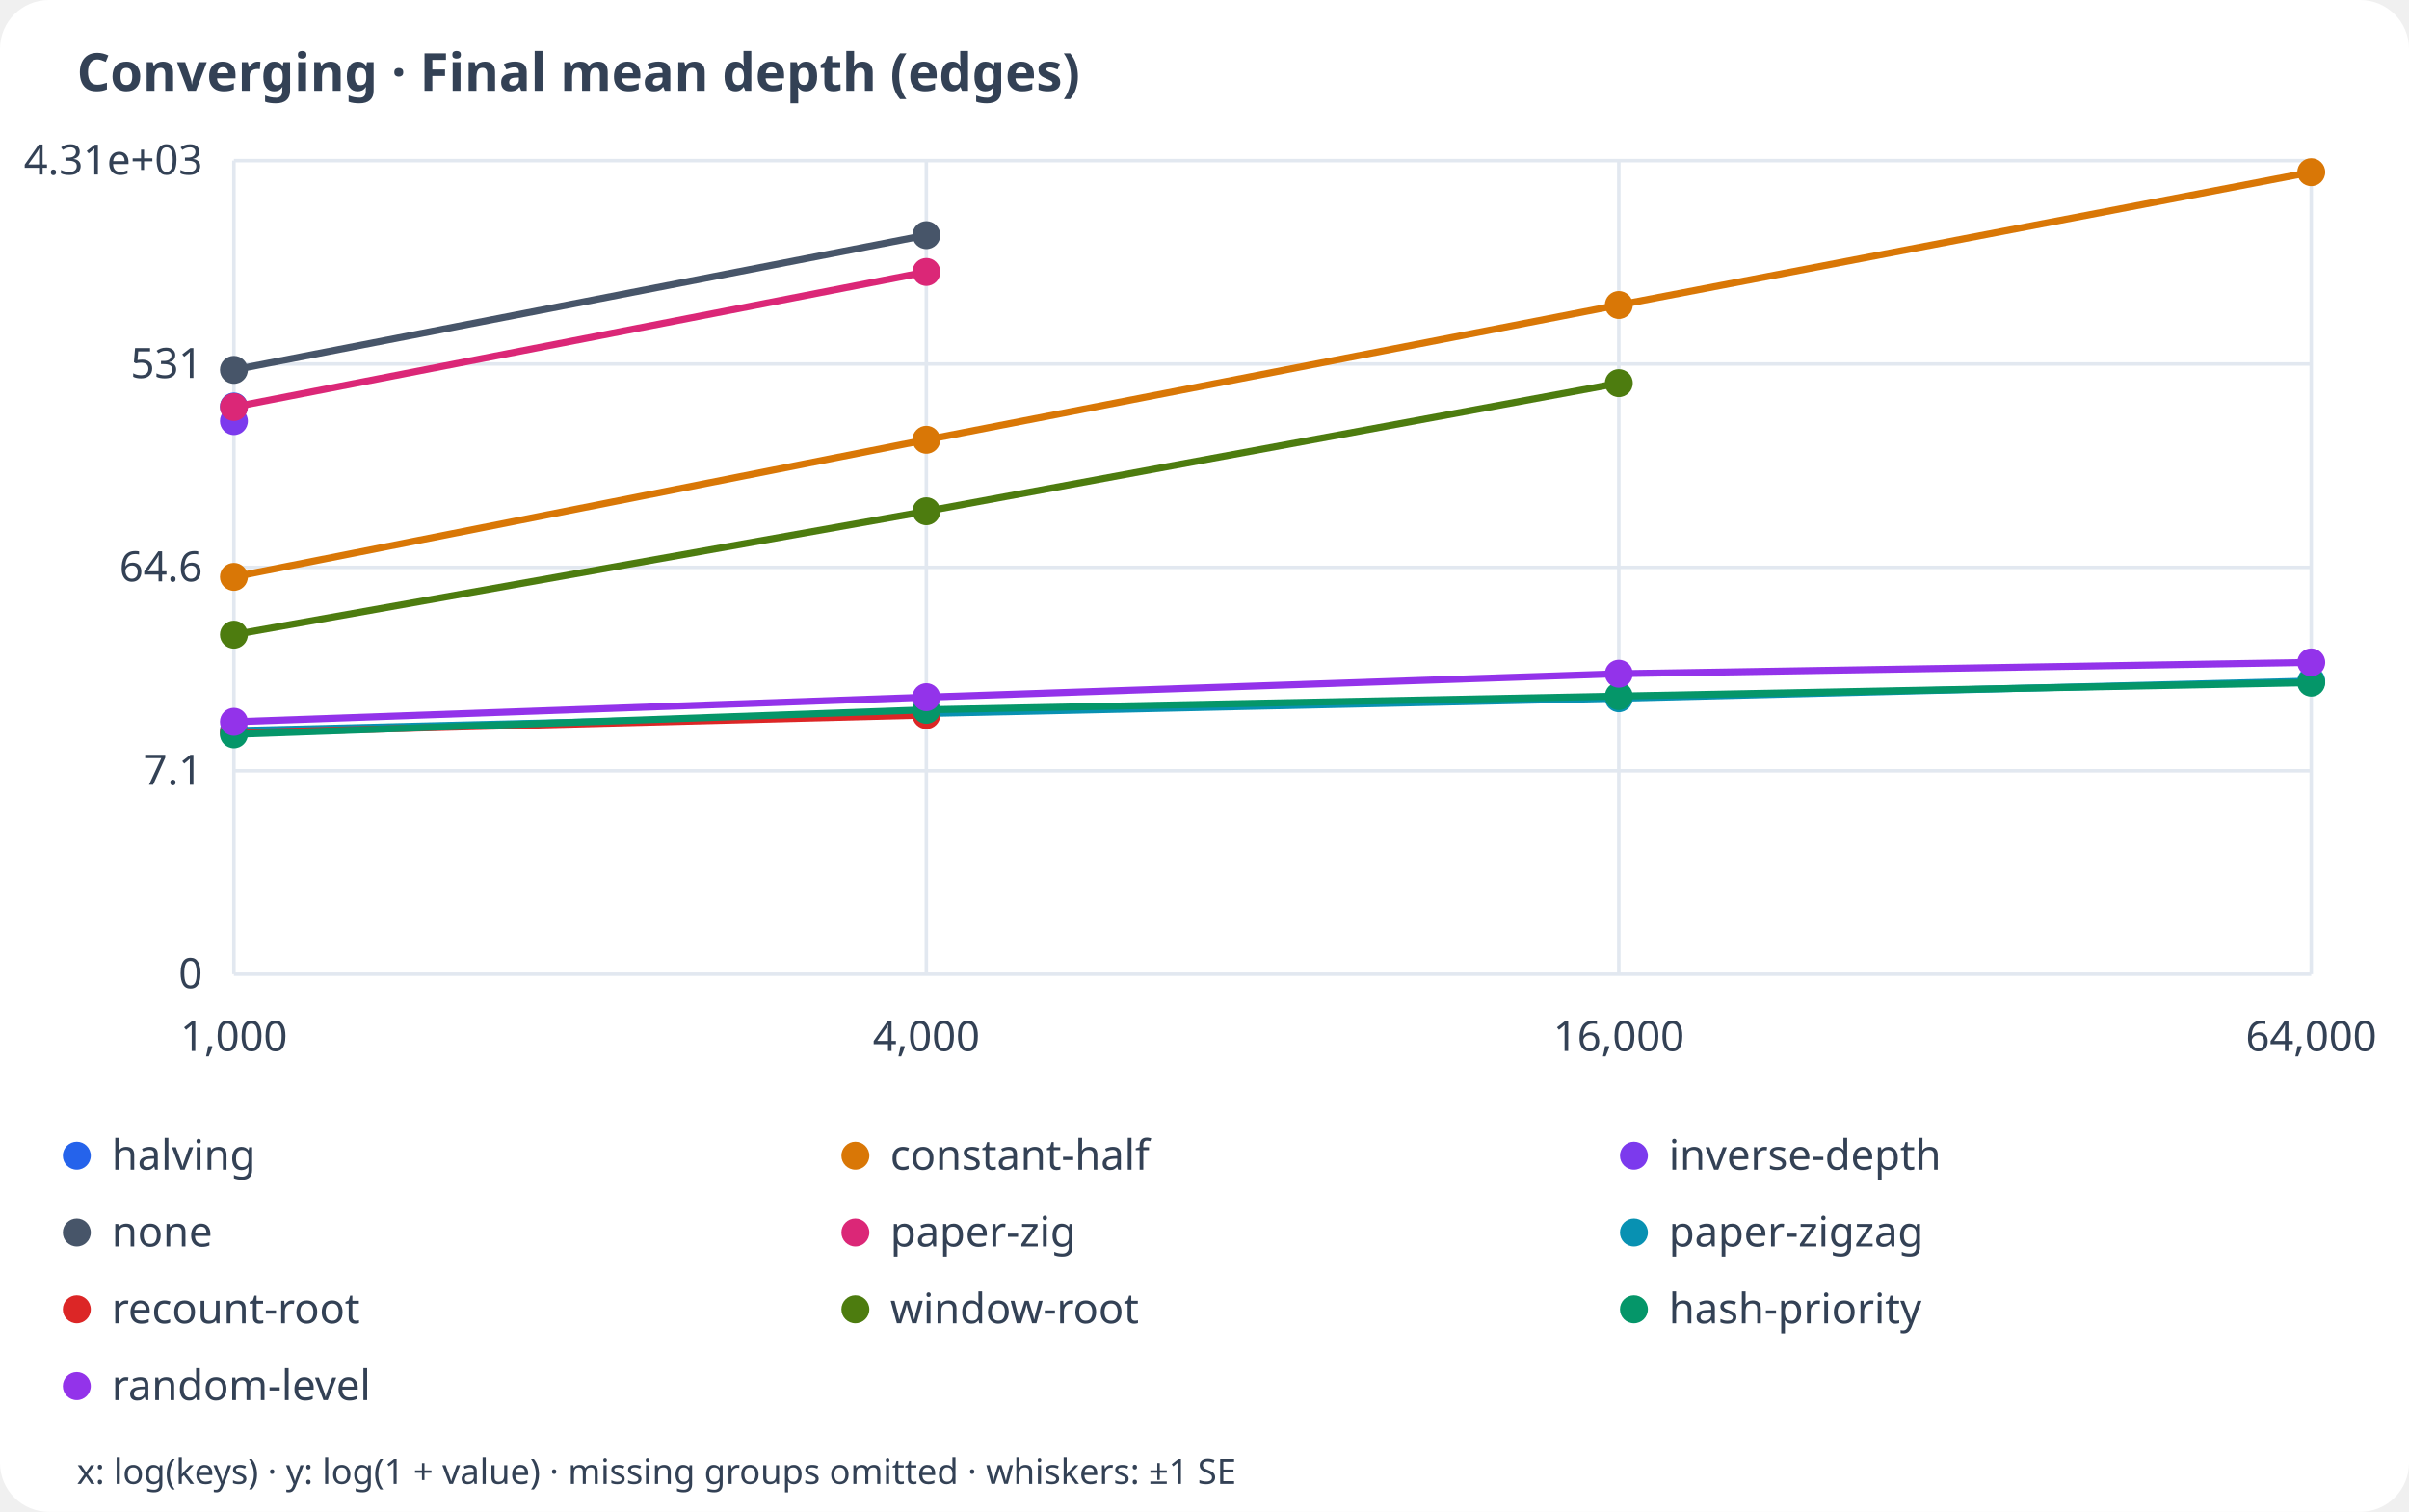
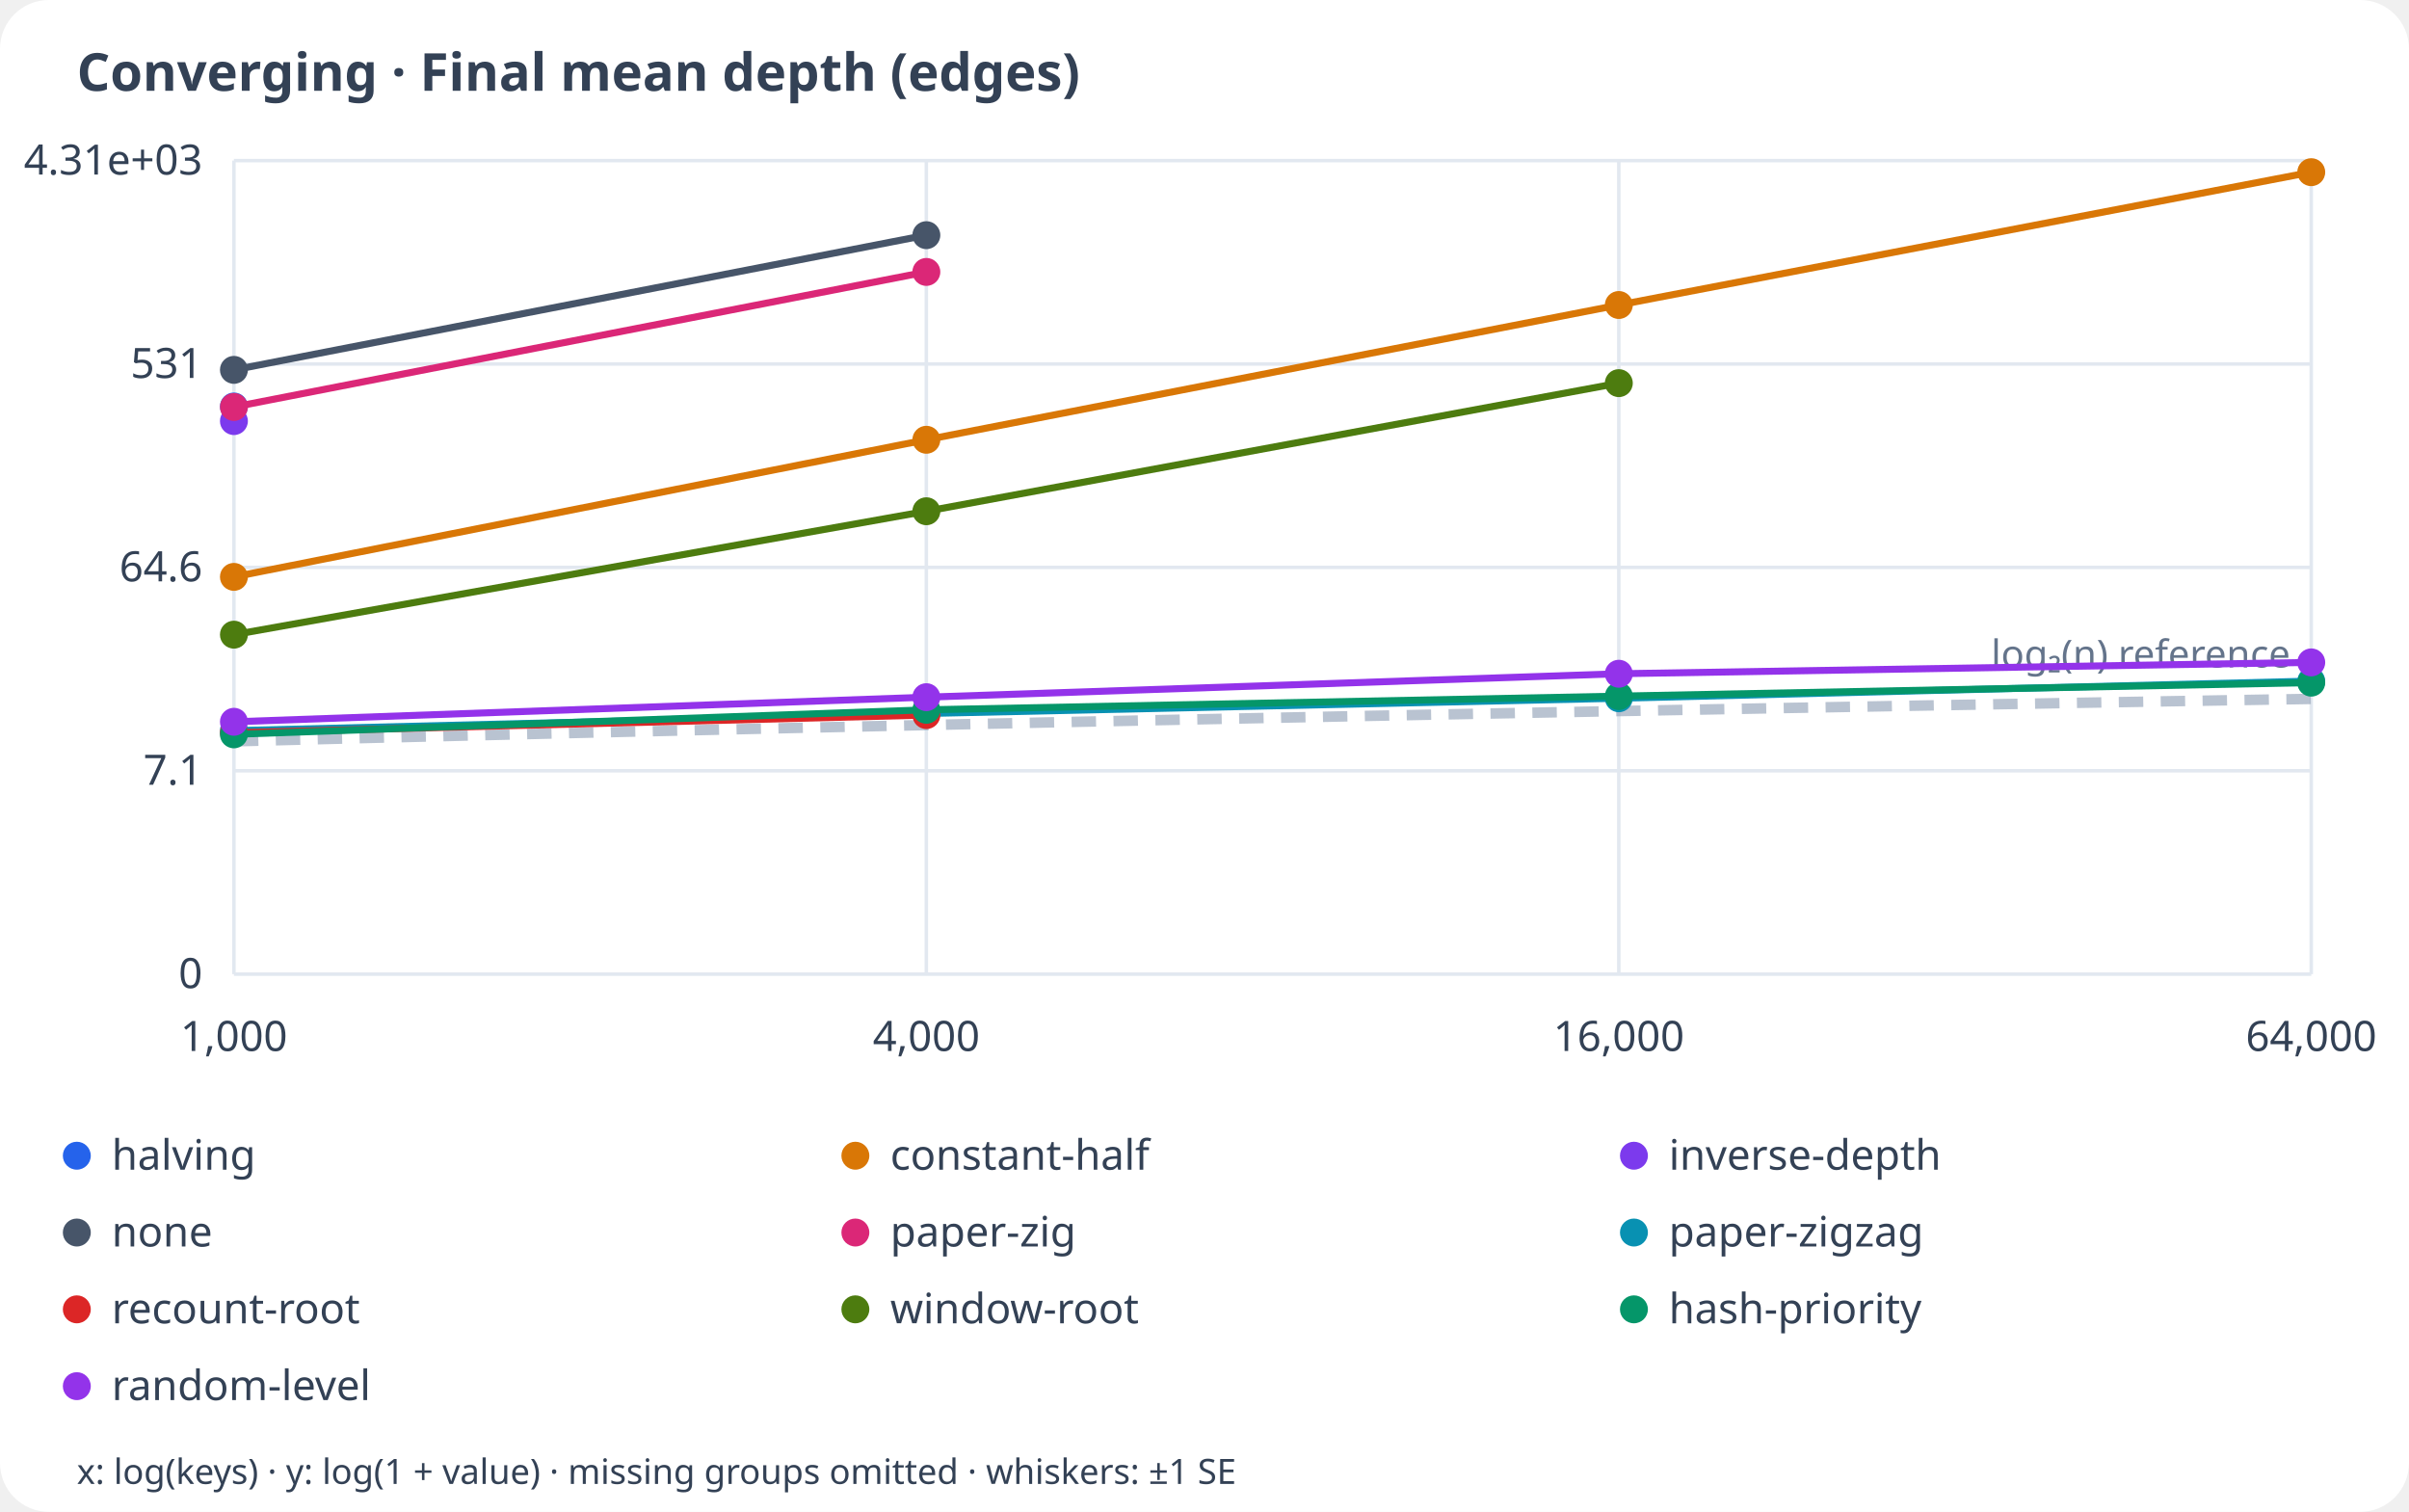
<svg xmlns="http://www.w3.org/2000/svg" viewBox="0 0 690 433" role="img" aria-labelledby="title desc">
  <style>text{font:12px system-ui,sans-serif;fill:#334155}.grid{stroke:#e2e8f0}path,line{vector-effect:non-scaling-stroke}</style>
  <rect width="690" height="433" rx="14" fill="white" />
  <text x="22" y="26" style="font-size:15px;font-weight:650">Converging · Final mean depth (edges)</text>
  <line class="grid" x1="67" x2="662" y1="279.00" y2="279.00" />
  <text x="58" y="283.00" text-anchor="end">0</text>
  <line class="grid" x1="67" x2="662" y1="220.75" y2="220.75" />
  <text x="58" y="224.75" text-anchor="end">7.1</text>
  <line class="grid" x1="67" x2="662" y1="162.50" y2="162.50" />
  <text x="58" y="166.50" text-anchor="end">64.6</text>
  <line class="grid" x1="67" x2="662" y1="104.25" y2="104.25" />
  <text x="58" y="108.25" text-anchor="end">531</text>
  <line class="grid" x1="67" x2="662" y1="46.00" y2="46.00" />
  <text x="58" y="50.00" text-anchor="end">4.31e+03</text>
  <line class="grid" x1="67.00" x2="67.00" y1="46" y2="279" />
  <text x="67.00" y="301" text-anchor="middle">1,000</text>
  <line class="grid" x1="265.33" x2="265.33" y1="46" y2="279" />
  <text x="265.33" y="301" text-anchor="middle">4,000</text>
  <line class="grid" x1="463.67" x2="463.67" y1="46" y2="279" />
  <text x="463.67" y="301" text-anchor="middle">16,000</text>
  <line class="grid" x1="662.00" x2="662.00" y1="46" y2="279" />
  <text x="662.00" y="301" text-anchor="middle">64,000</text>
+   <path class="log-reference" d="M67.00,212.32 L72.95,212.17 L78.90,212.02 L84.85,211.87 L90.80,211.72 L96.75,211.57 L102.70,211.42 L108.65,211.27 L114.60,211.13 L120.55,210.98 L126.50,210.84 L132.45,210.69 L138.40,210.55 L144.35,210.41 L150.30,210.26 L156.25,210.12 L162.20,209.98 L168.15,209.84 L174.10,209.70 L180.05,209.56 L186.00,209.43 L191.95,209.29 L197.90,209.15 L203.85,209.02 L209.80,208.88 L215.75,208.75 L221.70,208.62 L227.65,208.48 L233.60,208.35 L239.55,208.22 L245.50,208.09 L251.45,207.96 L257.40,207.83 L263.35,207.70 L269.30,207.57 L275.25,207.44 L281.20,207.31 L287.15,207.19 L293.10,207.06 L299.05,206.93 L305.00,206.81 L310.95,206.68 L316.90,206.56 L322.85,206.44 L328.80,206.31 L334.75,206.19 L340.70,206.07 L346.65,205.95 L352.60,205.83 L358.55,205.71 L364.50,205.59 L370.45,205.47 L376.40,205.35 L382.35,205.23 L388.30,205.11 L394.25,204.99 L400.20,204.88 L406.15,204.76 L412.10,204.64 L418.05,204.53 L424.00,204.41 L429.95,204.30 L435.90,204.19 L441.85,204.07 L447.80,203.96 L453.75,203.85 L459.70,203.73 L465.65,203.62 L471.60,203.51 L477.55,203.40 L483.50,203.29 L489.45,203.18 L495.40,203.07 L501.35,202.96 L507.30,202.85 L513.25,202.74 L519.20,202.64 L525.15,202.53 L531.10,202.42 L537.05,202.32 L543.00,202.21 L548.95,202.10 L554.90,202.00 L560.85,201.89 L566.80,201.79 L572.75,201.68 L578.70,201.58 L584.65,201.48 L590.60,201.37 L596.55,201.27 L602.50,201.17 L608.45,201.07 L614.40,200.97 L620.35,200.86 L626.30,200.76 L632.25,200.66 L638.20,200.56 L644.15,200.46 L650.10,200.36 L656.05,200.27 L662.00,200.17" stroke="#94a3b8" stroke-width="3" stroke-dasharray="7 5" opacity="0.65" fill="none" />
+   <text x="656" y="191.17" text-anchor="end" style="fill:#64748b;font-size:11px">log₂(n) reference</text>
  <path d="M67.00,117.00V115.85 M64.00,117.00h6 M64.00,115.85h6" stroke="#2563eb" fill="none" />
  <circle cx="67.00" cy="116.42" r="4" fill="#2563eb" />
  <circle cx="22" cy="331" r="4" fill="#2563eb" />
  <text x="32" y="335">halving</text>
  <path d="M67.00,166.16V164.30 M64.00,166.16h6 M64.00,164.30h6" stroke="#d97706" fill="none" />
  <circle cx="67.00" cy="165.22" r="4" fill="#d97706" />
  <path d="M67.00,165.22 L265.33,125.95" stroke="#d97706" stroke-width="2" fill="none" />
  <path d="M265.33,126.19V125.71 M262.33,126.19h6 M262.33,125.71h6" stroke="#d97706" fill="none" />
  <circle cx="265.33" cy="125.95" r="4" fill="#d97706" />
  <path d="M265.33,125.95 L463.67,87.35" stroke="#d97706" stroke-width="2" fill="none" />
  <path d="M463.67,87.59V87.12 M460.67,87.59h6 M460.67,87.12h6" stroke="#d97706" fill="none" />
  <circle cx="463.67" cy="87.35" r="4" fill="#d97706" />
  <path d="M463.67,87.35 L662.00,49.31" stroke="#d97706" stroke-width="2" fill="none" />
  <path d="M662.00,49.47V49.15 M659.00,49.47h6 M659.00,49.15h6" stroke="#d97706" fill="none" />
  <circle cx="662.00" cy="49.31" r="4" fill="#d97706" />
  <circle cx="245" cy="331" r="4" fill="#d97706" />
  <text x="255" y="335">constant-half</text>
  <path d="M67.00,121.50V119.73 M64.00,121.50h6 M64.00,119.73h6" stroke="#7c3aed" fill="none" />
  <circle cx="67.00" cy="120.60" r="4" fill="#7c3aed" />
  <circle cx="468" cy="331" r="4" fill="#7c3aed" />
  <text x="478" y="335">inverse-depth</text>
  <path d="M67.00,105.93V105.93 M64.00,105.93h6 M64.00,105.93h6" stroke="#475569" fill="none" />
  <circle cx="67.00" cy="105.93" r="4" fill="#475569" />
  <path d="M67.00,105.93 L265.33,67.35" stroke="#475569" stroke-width="2" fill="none" />
  <path d="M265.33,67.35V67.35 M262.33,67.35h6 M262.33,67.35h6" stroke="#475569" fill="none" />
  <circle cx="265.33" cy="67.35" r="4" fill="#475569" />
  <circle cx="22" cy="353" r="4" fill="#475569" />
  <text x="32" y="357">none</text>
  <path d="M67.00,117.01V116.12 M64.00,117.01h6 M64.00,116.12h6" stroke="#db2777" fill="none" />
  <circle cx="67.00" cy="116.56" r="4" fill="#db2777" />
  <path d="M67.00,116.56 L265.33,77.88" stroke="#db2777" stroke-width="2" fill="none" />
  <path d="M265.33,78.15V77.62 M262.33,78.15h6 M262.33,77.62h6" stroke="#db2777" fill="none" />
  <circle cx="265.33" cy="77.88" r="4" fill="#db2777" />
  <circle cx="245" cy="353" r="4" fill="#db2777" />
  <text x="255" y="357">paper-zig</text>
  <path d="M67.00,210.38V208.19 M64.00,210.38h6 M64.00,208.19h6" stroke="#0891b2" fill="none" />
  <circle cx="67.00" cy="209.26" r="4" fill="#0891b2" />
  <path d="M67.00,209.26 L265.33,204.35" stroke="#0891b2" stroke-width="2" fill="none" />
  <path d="M265.33,205.42V203.31 M262.33,205.42h6 M262.33,203.31h6" stroke="#0891b2" fill="none" />
  <circle cx="265.33" cy="204.35" r="4" fill="#0891b2" />
  <path d="M265.33,204.35 L463.67,199.98" stroke="#0891b2" stroke-width="2" fill="none" />
  <path d="M463.67,200.56V199.41 M460.67,200.56h6 M460.67,199.41h6" stroke="#0891b2" fill="none" />
  <circle cx="463.67" cy="199.98" r="4" fill="#0891b2" />
  <path d="M463.67,199.98 L662.00,195.07" stroke="#0891b2" stroke-width="2" fill="none" />
  <path d="M662.00,195.89V194.27 M659.00,195.89h6 M659.00,194.27h6" stroke="#0891b2" fill="none" />
  <circle cx="662.00" cy="195.07" r="4" fill="#0891b2" />
  <circle cx="468" cy="353" r="4" fill="#0891b2" />
  <text x="478" y="357">paper-zigzag</text>
  <path d="M67.00,210.65V209.12 M64.00,210.65h6 M64.00,209.12h6" stroke="#dc2626" fill="none" />
  <circle cx="67.00" cy="209.87" r="4" fill="#dc2626" />
  <path d="M67.00,209.87 L265.33,204.80" stroke="#dc2626" stroke-width="2" fill="none" />
  <path d="M265.33,205.48V204.14 M262.33,205.48h6 M262.33,204.14h6" stroke="#dc2626" fill="none" />
  <circle cx="265.33" cy="204.80" r="4" fill="#dc2626" />
  <circle cx="22" cy="375" r="4" fill="#dc2626" />
  <text x="32" y="379">recount-root</text>
  <path d="M67.00,182.41V181.13 M64.00,182.41h6 M64.00,181.13h6" stroke="#4d7c0f" fill="none" />
  <circle cx="67.00" cy="181.77" r="4" fill="#4d7c0f" />
  <path d="M67.00,181.77 L265.33,146.42" stroke="#4d7c0f" stroke-width="2" fill="none" />
  <path d="M265.33,146.63V146.22 M262.33,146.63h6 M262.33,146.22h6" stroke="#4d7c0f" fill="none" />
  <circle cx="265.33" cy="146.42" r="4" fill="#4d7c0f" />
  <path d="M265.33,146.42 L463.67,109.73" stroke="#4d7c0f" stroke-width="2" fill="none" />
  <path d="M463.67,109.94V109.52 M460.67,109.94h6 M460.67,109.52h6" stroke="#4d7c0f" fill="none" />
  <circle cx="463.67" cy="109.73" r="4" fill="#4d7c0f" />
  <circle cx="245" cy="375" r="4" fill="#4d7c0f" />
  <text x="255" y="379">window-root</text>
  <path d="M67.00,210.90V209.76 M64.00,210.90h6 M64.00,209.76h6" stroke="#059669" fill="none" />
  <circle cx="67.00" cy="210.32" r="4" fill="#059669" />
  <path d="M67.00,210.32 L265.33,203.29" stroke="#059669" stroke-width="2" fill="none" />
  <path d="M265.33,203.70V202.88 M262.33,203.70h6 M262.33,202.88h6" stroke="#059669" fill="none" />
  <circle cx="265.33" cy="203.29" r="4" fill="#059669" />
  <path d="M265.33,203.29 L463.67,199.37" stroke="#059669" stroke-width="2" fill="none" />
  <path d="M463.67,199.99V198.77 M460.67,199.99h6 M460.67,198.77h6" stroke="#059669" fill="none" />
  <circle cx="463.67" cy="199.37" r="4" fill="#059669" />
  <path d="M463.67,199.37 L662.00,195.51" stroke="#059669" stroke-width="2" fill="none" />
  <path d="M662.00,196.44V194.61 M659.00,196.44h6 M659.00,194.61h6" stroke="#059669" fill="none" />
  <circle cx="662.00" cy="195.51" r="4" fill="#059669" />
  <circle cx="468" cy="375" r="4" fill="#059669" />
  <text x="478" y="379">hash-priority</text>
  <path d="M67.00,206.95V206.50 M64.00,206.95h6 M64.00,206.50h6" stroke="#9333ea" fill="none" />
  <circle cx="67.00" cy="206.72" r="4" fill="#9333ea" />
  <path d="M67.00,206.72 L265.33,199.67" stroke="#9333ea" stroke-width="2" fill="none" />
  <path d="M265.33,199.98V199.37 M262.33,199.98h6 M262.33,199.37h6" stroke="#9333ea" fill="none" />
  <circle cx="265.33" cy="199.67" r="4" fill="#9333ea" />
  <path d="M265.33,199.67 L463.67,192.96" stroke="#9333ea" stroke-width="2" fill="none" />
  <path d="M463.67,193.27V192.65 M460.67,193.27h6 M460.67,192.65h6" stroke="#9333ea" fill="none" />
  <circle cx="463.67" cy="192.96" r="4" fill="#9333ea" />
  <path d="M463.67,192.96 L662.00,189.71" stroke="#9333ea" stroke-width="2" fill="none" />
  <path d="M662.00,189.98V189.45 M659.00,189.98h6 M659.00,189.45h6" stroke="#9333ea" fill="none" />
  <circle cx="662.00" cy="189.71" r="4" fill="#9333ea" />
  <circle cx="22" cy="397" r="4" fill="#9333ea" />
  <text x="32" y="401">random-level</text>
  <text x="22" y="425" style="font-size:10px">x: log(keys) · y: log(1 + value) · missing groups omitted · whiskers: ±1 SE</text>
</svg>
